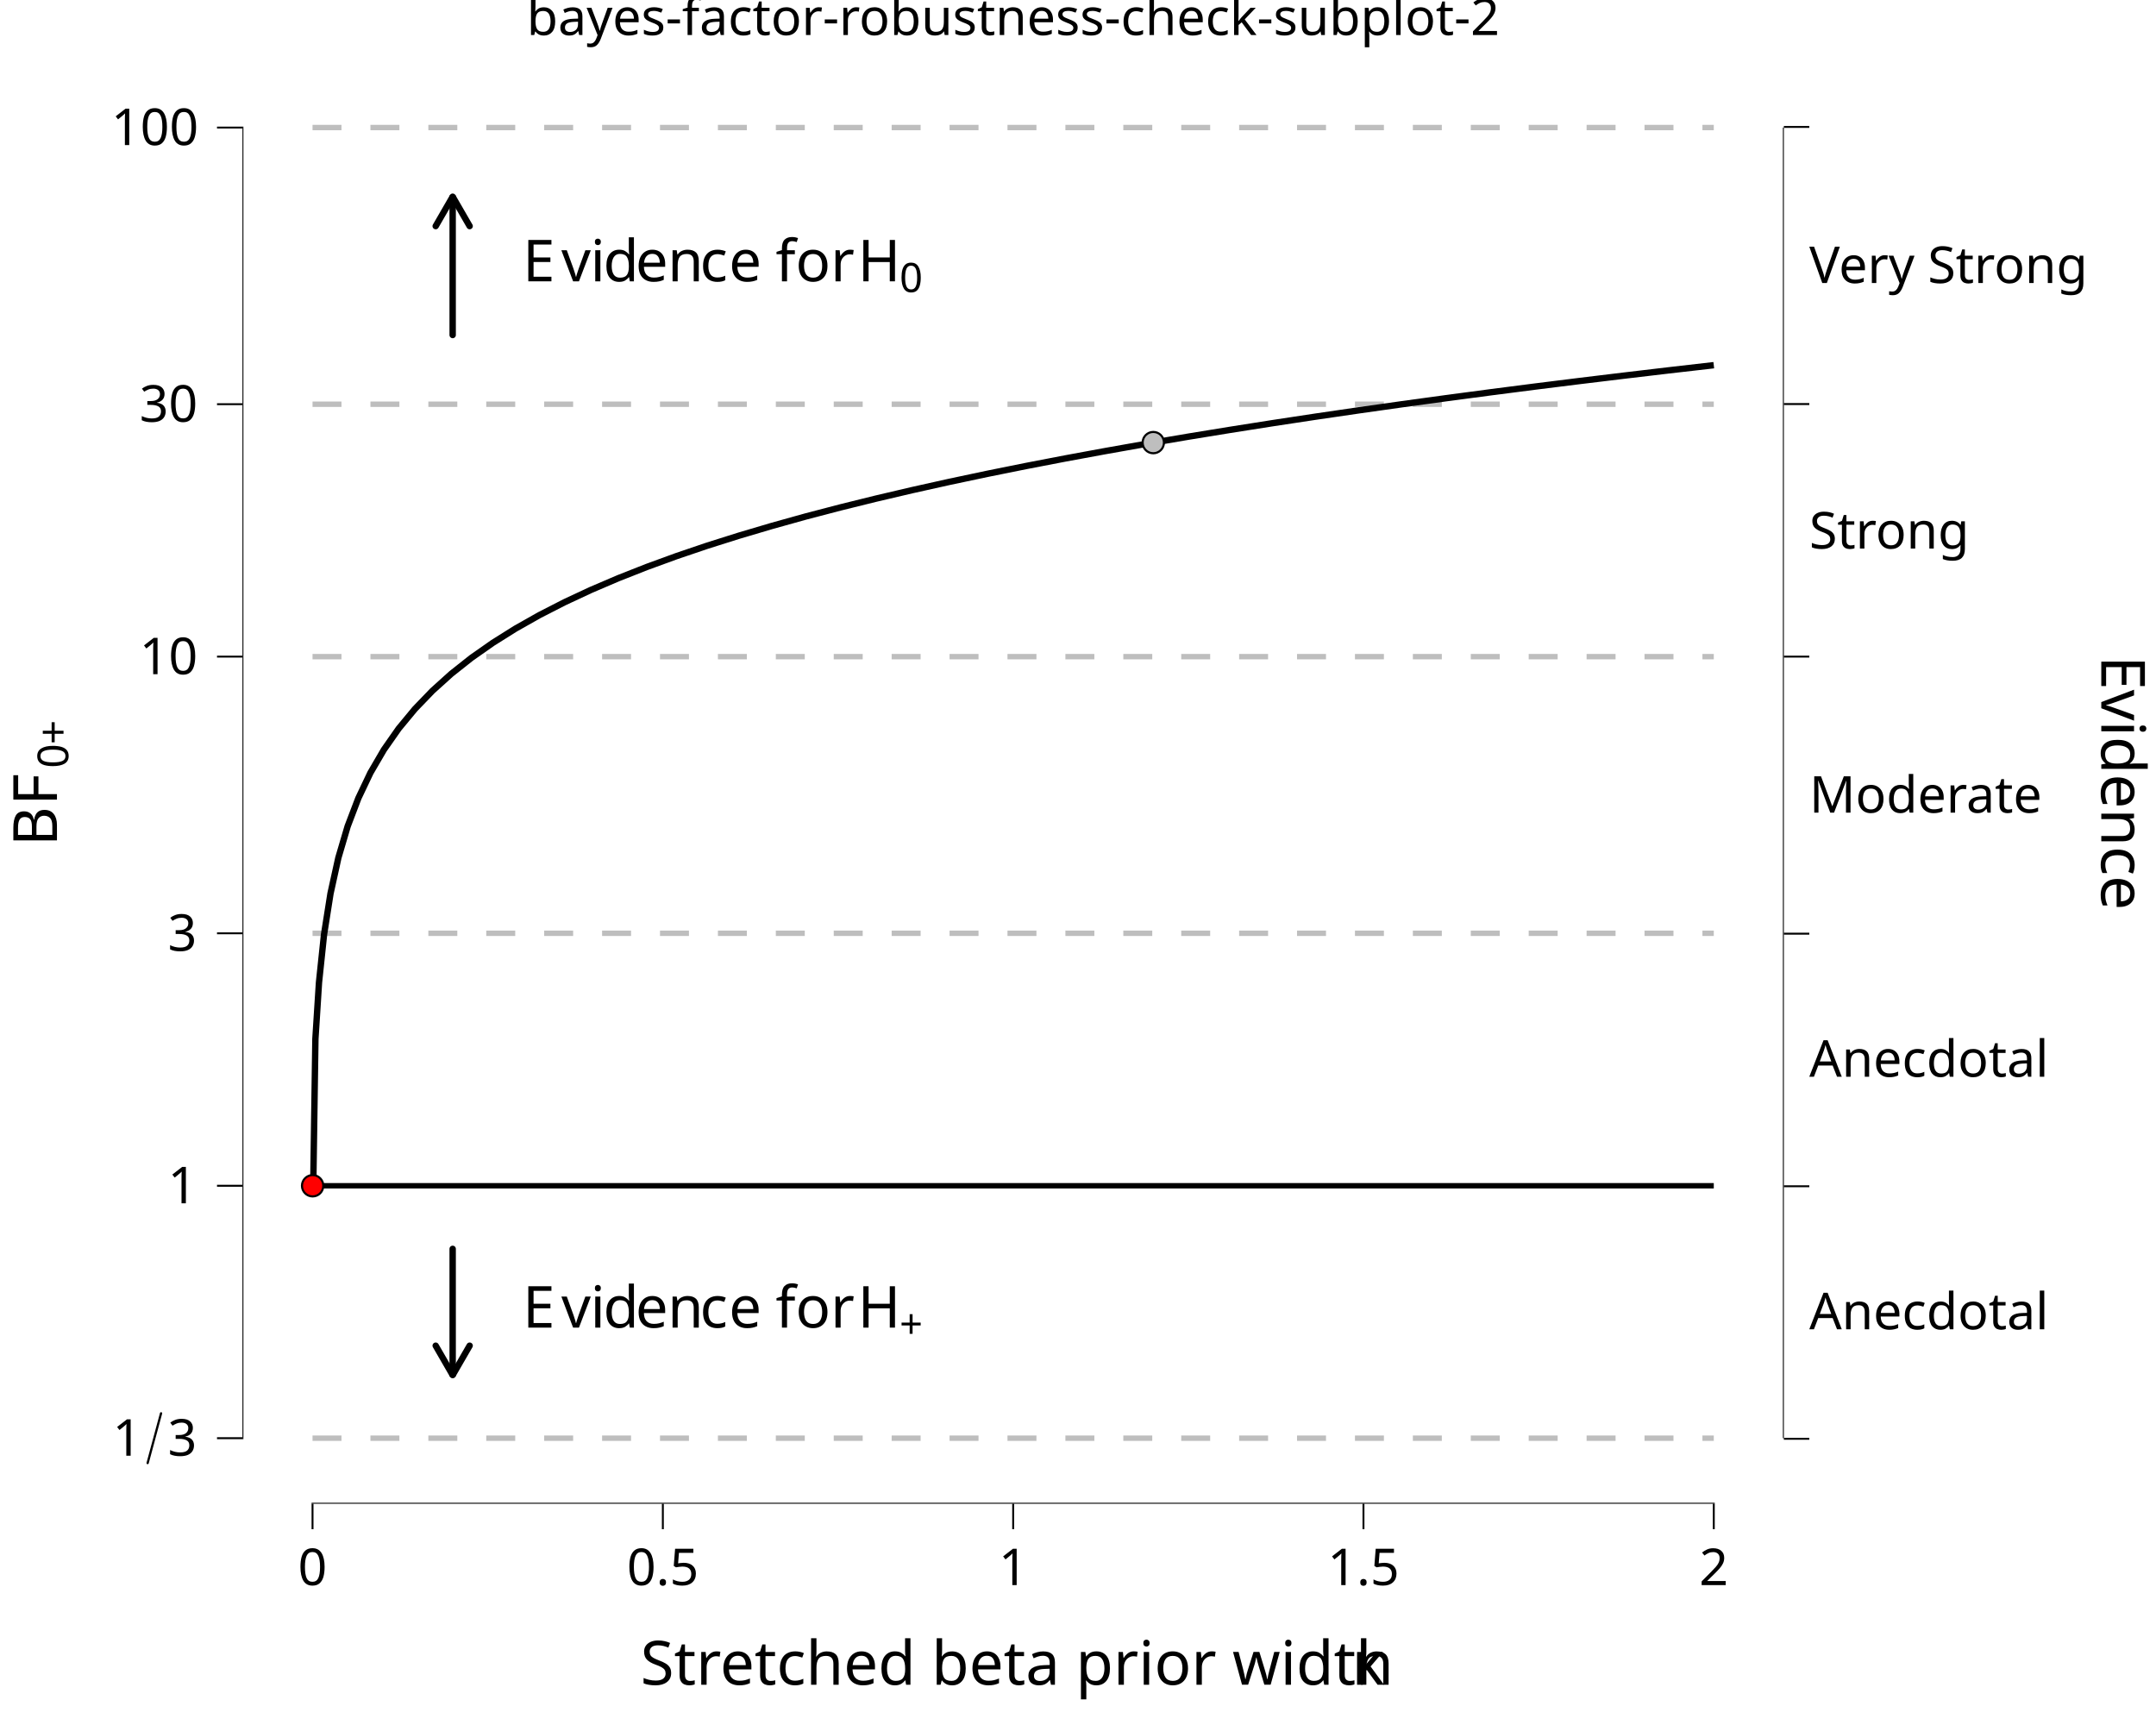
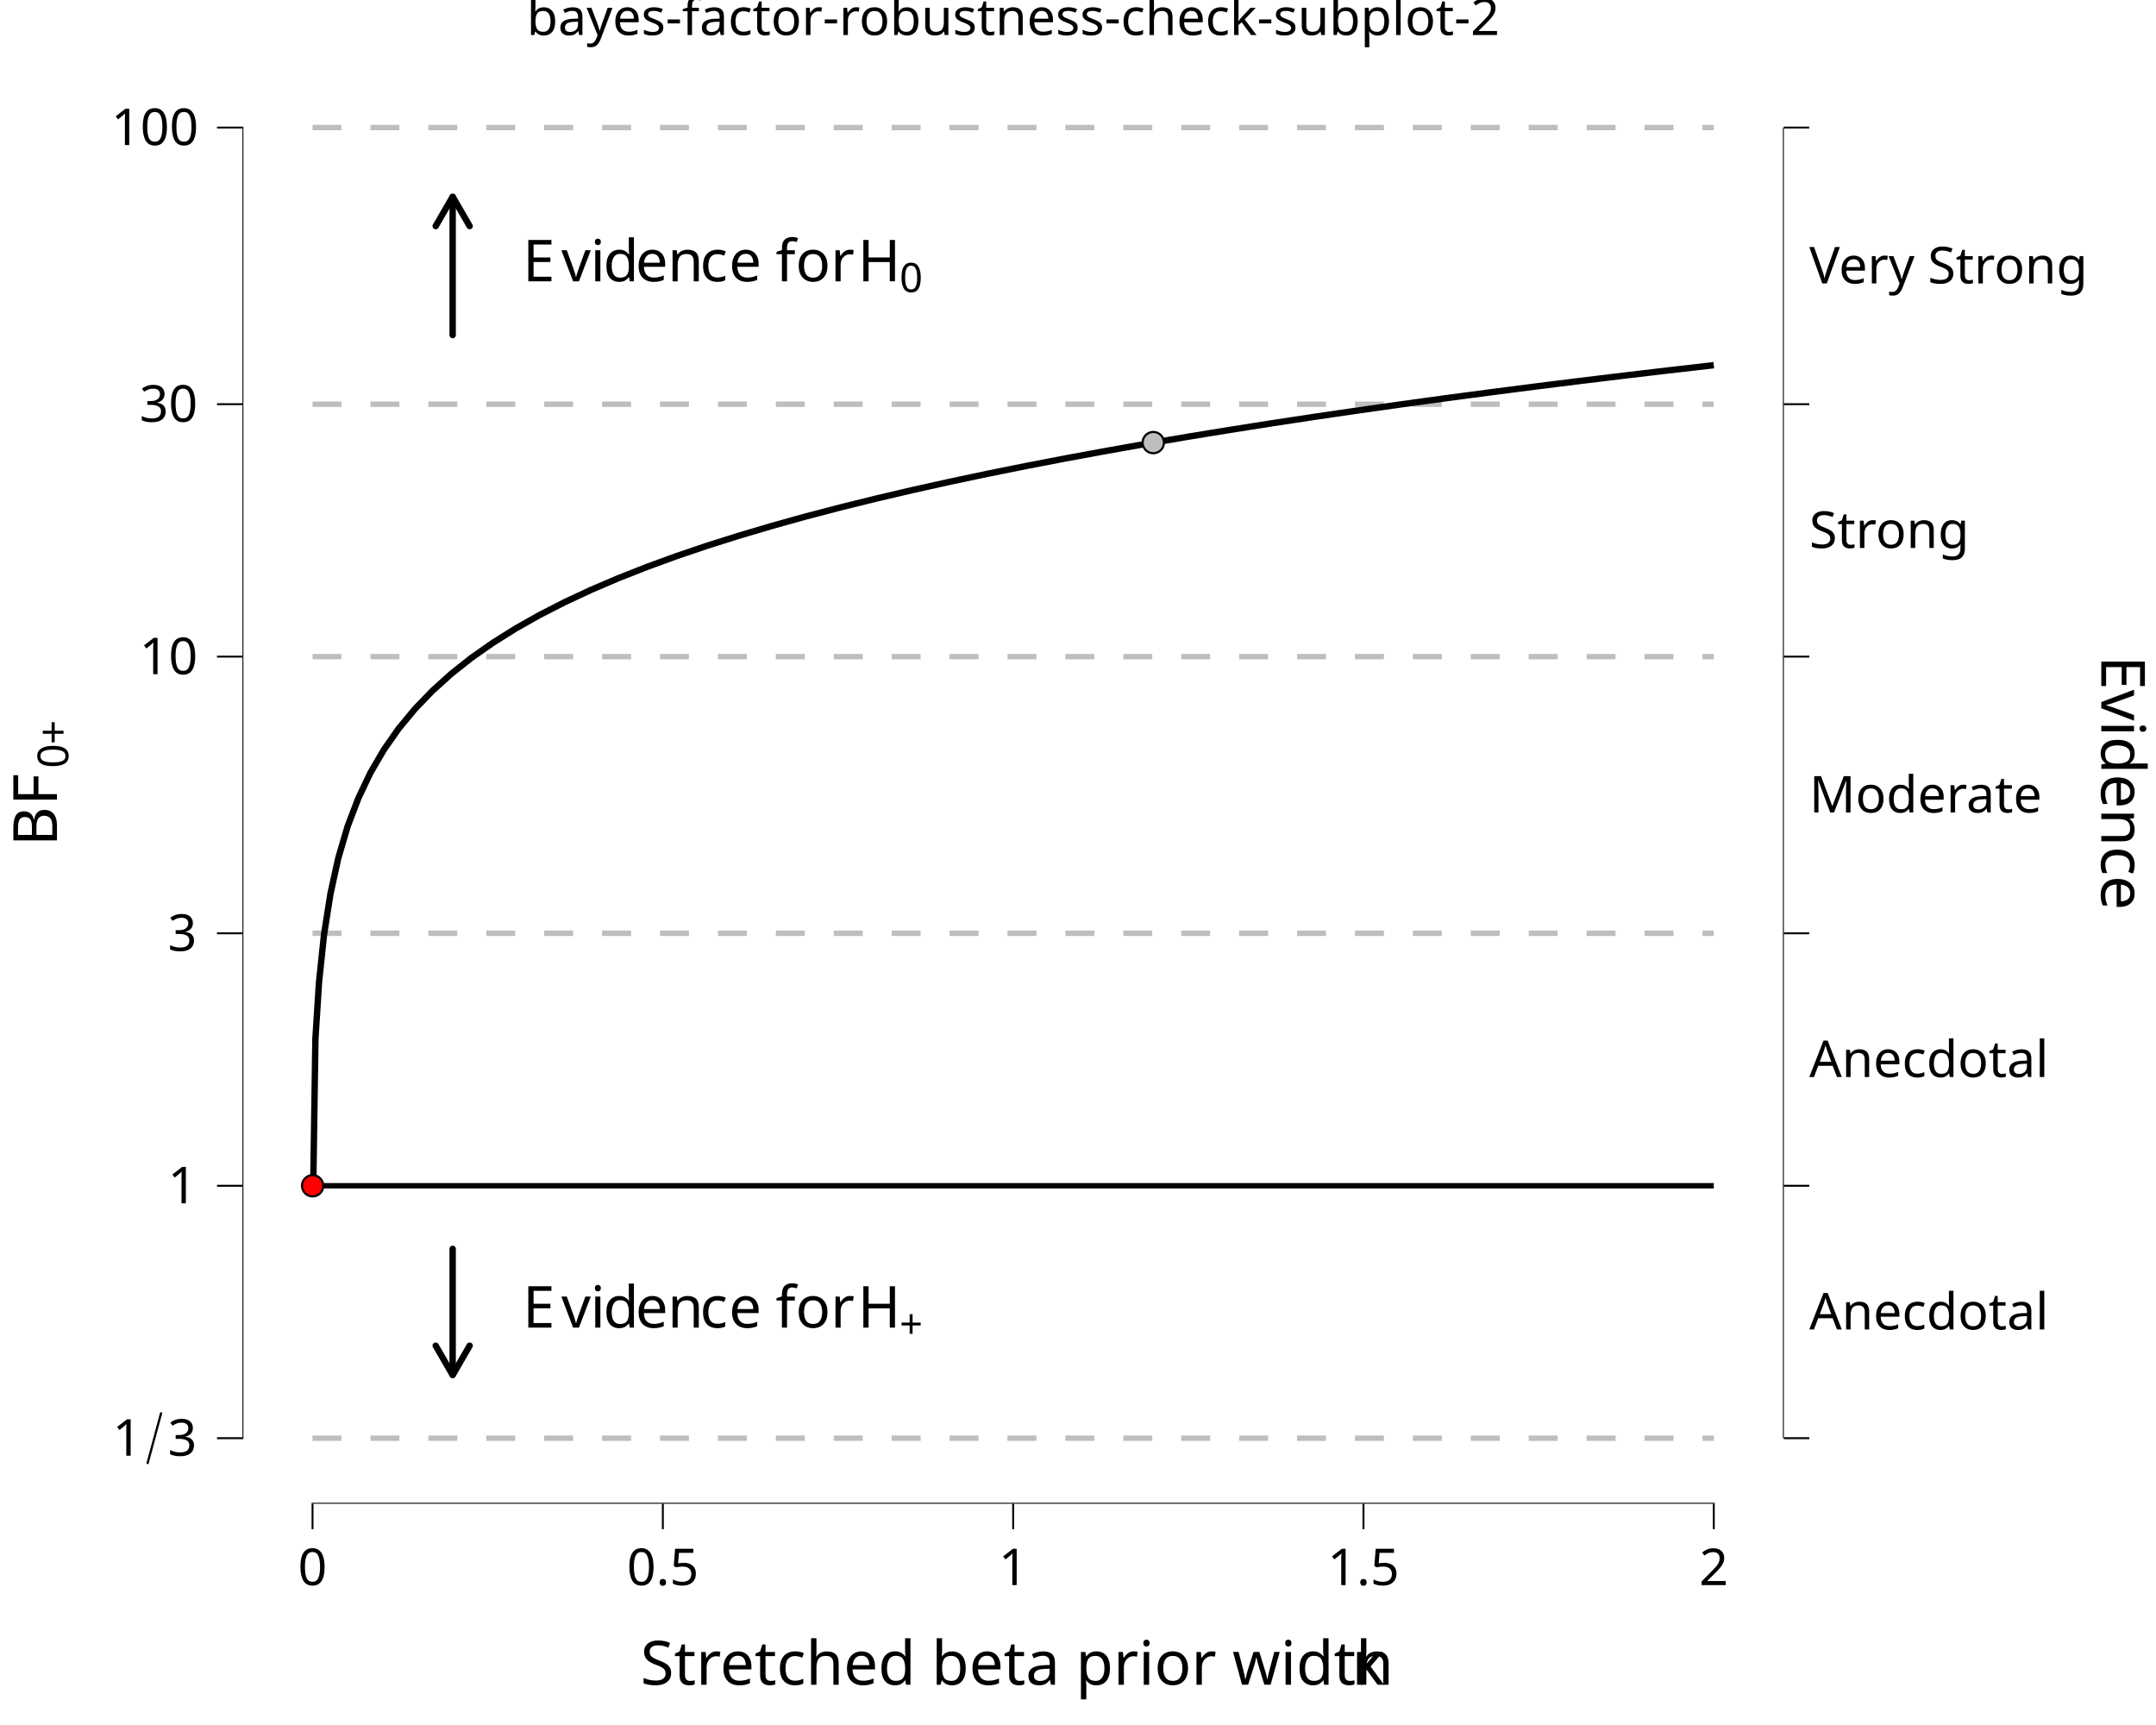
<svg xmlns="http://www.w3.org/2000/svg" class="svglite" data-engine-version="2.0" width="720.00pt" height="576.00pt" viewBox="0 0 720.00 576.00">
  <defs>
    <style type="text/css">
    .svglite line, .svglite polyline, .svglite polygon, .svglite path, .svglite rect, .svglite circle {
      fill: none;
      stroke: #000000;
      stroke-linecap: round;
      stroke-linejoin: round;
      stroke-miterlimit: 10.00;
    }
  </style>
  </defs>
  <rect width="100%" height="100%" style="stroke: none; fill: #FFFFFF;" />
  <defs>
    <clipPath id="cpMC4wMHw3MjAuMDB8MC4wMHw1NzYuMDA=">
      <rect x="0.00" y="0.00" width="720.00" height="576.00" />
    </clipPath>
  </defs>
  <g clip-path="url(#cpMC4wMHw3MjAuMDB8MC4wMHw1NzYuMDA=)">
    <rect x="0.00" y="0.00" width="720.00" height="576.00" style="stroke-width: 10.67; stroke: none;" />
  </g>
  <defs>
    <clipPath id="cpODAuOTd8NTk1LjcyfDIwLjcxfDUwMi4xMQ==">
      <rect x="80.97" y="20.71" width="514.75" height="481.40" />
    </clipPath>
  </defs>
  <g clip-path="url(#cpODAuOTd8NTk1LjcyfDIwLjcxfDUwMi4xMQ==)">
    <rect x="80.97" y="20.71" width="514.75" height="481.40" style="stroke-width: 10.67; stroke: none;" />
    <line x1="104.37" y1="480.23" x2="572.32" y2="480.23" style="stroke-width: 1.81; stroke: #BEBEBE; stroke-dasharray: 9.67,9.67; stroke-linecap: butt;" />
    <line x1="104.37" y1="395.94" x2="572.32" y2="395.94" style="stroke-width: 1.81; stroke-linecap: butt;" />
    <line x1="104.37" y1="311.64" x2="572.32" y2="311.64" style="stroke-width: 1.81; stroke: #BEBEBE; stroke-dasharray: 9.67,9.67; stroke-linecap: butt;" />
    <line x1="104.37" y1="219.26" x2="572.32" y2="219.26" style="stroke-width: 1.81; stroke: #BEBEBE; stroke-dasharray: 9.67,9.67; stroke-linecap: butt;" />
    <line x1="104.37" y1="134.97" x2="572.32" y2="134.97" style="stroke-width: 1.81; stroke: #BEBEBE; stroke-dasharray: 9.67,9.67; stroke-linecap: butt;" />
    <line x1="104.37" y1="42.59" x2="572.32" y2="42.59" style="stroke-width: 1.81; stroke: #BEBEBE; stroke-dasharray: 9.67,9.67; stroke-linecap: butt;" />
    <polyline points="104.40,395.94 104.61,395.94 105.33,346.90 106.53,328.05 108.21,312.07 110.37,298.36 113.00,286.42 116.10,275.90 119.68,266.51 123.71,258.04 128.21,250.33 133.16,243.26 138.57,236.73 144.42,230.66 150.71,224.99 157.44,219.66 164.59,214.65 172.16,209.90 180.14,205.39 188.52,201.10 197.30,197.00 206.46,193.08 216.00,189.32 225.91,185.70 236.17,182.22 246.78,178.87 257.72,175.63 268.98,172.49 280.56,169.46 292.44,166.52 304.60,163.67 317.04,160.90 329.74,158.21 342.69,155.60 355.88,153.06 369.29,150.59 382.90,148.18 396.72,145.83 410.71,143.55 424.87,141.32 439.18,139.15 453.62,137.04 468.19,134.98 482.87,132.97 497.64,131.01 512.48,129.10 527.39,127.24 542.34,125.43 557.32,123.66 572.32,121.94 " style="stroke-width: 2.13; stroke-linecap: butt;" />
    <circle cx="104.40" cy="395.94" r="3.56" style="stroke-width: 0.71; fill: #FF0000;" />
    <circle cx="385.14" cy="147.79" r="3.56" style="stroke-width: 0.71; fill: #BEBEBE;" />
    <line x1="151.17" y1="417.01" x2="151.17" y2="459.16" style="stroke-width: 2.13; stroke-linejoin: bevel;" />
    <polyline points="145.50,449.34 151.17,459.16 156.84,449.34 " style="stroke-width: 2.13; stroke-linejoin: bevel;" />
    <line x1="151.17" y1="111.87" x2="151.17" y2="65.68" style="stroke-width: 2.13; stroke-linejoin: bevel;" />
    <polyline points="156.84,75.50 151.17,65.68 145.50,75.50 " style="stroke-width: 2.13; stroke-linejoin: bevel;" />
    <text x="174.56" y="443.31" style="font-size: 19.35px; font-family: sans;" textLength="12.91px" lengthAdjust="spacingAndGlyphs">E</text>
    <text x="187.47" y="443.31" style="font-size: 19.35px; font-family: sans;" textLength="9.68px" lengthAdjust="spacingAndGlyphs">v</text>
    <text x="197.15" y="443.31" style="font-size: 19.35px; font-family: sans;" textLength="4.30px" lengthAdjust="spacingAndGlyphs">i</text>
    <text x="201.45" y="443.31" style="font-size: 19.35px; font-family: sans;" textLength="10.76px" lengthAdjust="spacingAndGlyphs">d</text>
    <text x="212.21" y="443.31" style="font-size: 19.35px; font-family: sans;" textLength="10.76px" lengthAdjust="spacingAndGlyphs">e</text>
    <text x="222.97" y="443.31" style="font-size: 19.35px; font-family: sans;" textLength="10.76px" lengthAdjust="spacingAndGlyphs">n</text>
    <text x="233.73" y="443.31" style="font-size: 19.35px; font-family: sans;" textLength="9.68px" lengthAdjust="spacingAndGlyphs">c</text>
    <text x="243.42" y="443.31" style="font-size: 19.35px; font-family: sans;" textLength="10.76px" lengthAdjust="spacingAndGlyphs">e</text>
    <text x="254.18" y="443.31" style="font-size: 19.35px; font-family: sans;" textLength="4.84px" lengthAdjust="spacingAndGlyphs"> </text>
    <text x="259.02" y="443.31" style="font-size: 19.35px; font-family: sans;" textLength="22.58px" lengthAdjust="spacingAndGlyphs">for</text>
    <text x="281.60" y="443.31" style="font-size: 19.35px; font-family: sans;" textLength="4.84px" lengthAdjust="spacingAndGlyphs"> </text>
    <text x="286.44" y="443.31" style="font-size: 19.35px; font-family: sans;" textLength="13.98px" lengthAdjust="spacingAndGlyphs">H</text>
    <text x="300.41" y="446.88" style="font-size: 13.54px; font-family: sans;" textLength="7.91px" lengthAdjust="spacingAndGlyphs">+</text>
    <text x="174.56" y="93.94" style="font-size: 19.35px; font-family: sans;" textLength="12.91px" lengthAdjust="spacingAndGlyphs">E</text>
    <text x="187.47" y="93.94" style="font-size: 19.35px; font-family: sans;" textLength="9.68px" lengthAdjust="spacingAndGlyphs">v</text>
    <text x="197.15" y="93.94" style="font-size: 19.35px; font-family: sans;" textLength="4.30px" lengthAdjust="spacingAndGlyphs">i</text>
    <text x="201.45" y="93.94" style="font-size: 19.35px; font-family: sans;" textLength="10.76px" lengthAdjust="spacingAndGlyphs">d</text>
    <text x="212.21" y="93.94" style="font-size: 19.35px; font-family: sans;" textLength="10.76px" lengthAdjust="spacingAndGlyphs">e</text>
    <text x="222.97" y="93.94" style="font-size: 19.35px; font-family: sans;" textLength="10.76px" lengthAdjust="spacingAndGlyphs">n</text>
    <text x="233.73" y="93.94" style="font-size: 19.35px; font-family: sans;" textLength="9.68px" lengthAdjust="spacingAndGlyphs">c</text>
    <text x="243.42" y="93.94" style="font-size: 19.35px; font-family: sans;" textLength="10.76px" lengthAdjust="spacingAndGlyphs">e</text>
    <text x="254.18" y="93.94" style="font-size: 19.35px; font-family: sans;" textLength="4.84px" lengthAdjust="spacingAndGlyphs"> </text>
    <text x="259.02" y="93.94" style="font-size: 19.35px; font-family: sans;" textLength="22.58px" lengthAdjust="spacingAndGlyphs">for</text>
    <text x="281.60" y="93.94" style="font-size: 19.35px; font-family: sans;" textLength="4.84px" lengthAdjust="spacingAndGlyphs"> </text>
    <text x="286.44" y="93.94" style="font-size: 19.35px; font-family: sans;" textLength="13.98px" lengthAdjust="spacingAndGlyphs">H</text>
    <text x="300.41" y="97.52" style="font-size: 13.54px; font-family: sans;" textLength="7.53px" lengthAdjust="spacingAndGlyphs">0</text>
    <line x1="104.05" y1="502.11" x2="572.64" y2="502.11" style="stroke-width: 0.64; stroke-linecap: butt;" />
    <line x1="80.97" y1="480.55" x2="80.97" y2="42.27" style="stroke-width: 0.64; stroke-linecap: butt;" />
    <line x1="595.72" y1="480.23" x2="595.72" y2="42.59" style="stroke-width: 0.64; stroke-linecap: butt;" />
    <rect x="80.97" y="20.71" width="514.75" height="481.40" style="stroke-width: 0.00; stroke: none;" />
  </g>
  <g clip-path="url(#cpMC4wMHw3MjAuMDB8MC4wMHw1NzYuMDA=)">
    <polyline points="80.97,502.11 80.97,20.71 " style="stroke-width: 0.00; stroke: none; stroke-linecap: butt;" />
    <text x="37.60" y="486.08" style="font-size: 17.00px; font-family: sans;" textLength="9.46px" lengthAdjust="spacingAndGlyphs">1</text>
    <polyline points="49.30,488.54 53.79,471.92 " style="stroke-width: 0.75;" />
    <text x="56.04" y="486.08" style="font-size: 17.00px; font-family: sans;" textLength="9.46px" lengthAdjust="spacingAndGlyphs">3</text>
    <text x="56.04" y="401.79" style="font-size: 17.00px; font-family: sans;" textLength="9.46px" lengthAdjust="spacingAndGlyphs">1</text>
    <text x="56.04" y="317.50" style="font-size: 17.00px; font-family: sans;" textLength="9.46px" lengthAdjust="spacingAndGlyphs">3</text>
    <text x="46.58" y="225.12" style="font-size: 17.00px; font-family: sans;" textLength="18.91px" lengthAdjust="spacingAndGlyphs">10</text>
    <text x="46.58" y="140.82" style="font-size: 17.00px; font-family: sans;" textLength="18.91px" lengthAdjust="spacingAndGlyphs">30</text>
    <text x="37.13" y="48.44" style="font-size: 17.00px; font-family: sans;" textLength="28.37px" lengthAdjust="spacingAndGlyphs">100</text>
    <polyline points="72.47,480.23 80.97,480.23 " style="stroke-width: 0.64; stroke-linecap: butt;" />
    <polyline points="72.47,395.94 80.97,395.94 " style="stroke-width: 0.64; stroke-linecap: butt;" />
    <polyline points="72.47,311.64 80.97,311.64 " style="stroke-width: 0.64; stroke-linecap: butt;" />
    <polyline points="72.47,219.26 80.97,219.26 " style="stroke-width: 0.64; stroke-linecap: butt;" />
    <polyline points="72.47,134.97 80.97,134.97 " style="stroke-width: 0.64; stroke-linecap: butt;" />
    <polyline points="72.47,42.59 80.97,42.59 " style="stroke-width: 0.64; stroke-linecap: butt;" />
    <polyline points="595.72,502.11 595.72,20.71 " style="stroke-width: 0.00; stroke: none; stroke-linecap: butt;" />
-     <polyline points="595.72,480.43 604.22,480.43 " style="stroke-width: 0.64; stroke-linecap: butt;" />
-     <polyline points="595.72,438.02 604.22,438.02 " style="stroke-width: 0.64; stroke: none; stroke-linecap: butt;" />
-     <polyline points="595.72,396.10 604.22,396.10 " style="stroke-width: 0.64; stroke-linecap: butt;" />
-     <polyline points="595.72,353.69 604.22,353.69 " style="stroke-width: 0.64; stroke: none; stroke-linecap: butt;" />
-     <polyline points="595.72,311.77 604.22,311.77 " style="stroke-width: 0.64; stroke-linecap: butt;" />
-     <polyline points="595.72,265.51 604.22,265.51 " style="stroke-width: 0.64; stroke: none; stroke-linecap: butt;" />
-     <polyline points="595.72,219.25 604.22,219.25 " style="stroke-width: 0.64; stroke-linecap: butt;" />
-     <polyline points="595.72,177.32 604.22,177.32 " style="stroke-width: 0.64; stroke: none; stroke-linecap: butt;" />
-     <polyline points="595.72,134.92 604.22,134.92 " style="stroke-width: 0.64; stroke-linecap: butt;" />
-     <polyline points="595.72,88.65 604.22,88.65 " style="stroke-width: 0.64; stroke: none; stroke-linecap: butt;" />
-     <polyline points="595.72,42.39 604.22,42.39 " style="stroke-width: 0.64; stroke-linecap: butt;" />
-     <text x="604.22" y="443.87" style="font-size: 17.00px; font-family: sans;" textLength="75.62px" lengthAdjust="spacingAndGlyphs">Anecdotal</text>
-     <text x="604.22" y="359.54" style="font-size: 17.00px; font-family: sans;" textLength="75.62px" lengthAdjust="spacingAndGlyphs">Anecdotal</text>
-     <text x="604.22" y="271.36" style="font-size: 17.00px; font-family: sans;" textLength="71.83px" lengthAdjust="spacingAndGlyphs">Moderate</text>
-     <text x="604.22" y="183.17" style="font-size: 17.00px; font-family: sans;" textLength="50.09px" lengthAdjust="spacingAndGlyphs">Strong</text>
-     <text x="604.22" y="94.50" style="font-size: 17.00px; font-family: sans;" textLength="89.78px" lengthAdjust="spacingAndGlyphs">Very Strong</text>
+     <polyline points="595.72,480.23 604.22,480.23 " style="stroke-width: 0.64; stroke-linecap: butt;" />
+     <polyline points="595.72,438.08 604.22,438.08 " style="stroke-width: 0.64; stroke: none; stroke-linecap: butt;" />
+     <polyline points="595.72,395.94 604.22,395.94 " style="stroke-width: 0.64; stroke-linecap: butt;" />
+     <polyline points="595.72,353.79 604.22,353.79 " style="stroke-width: 0.64; stroke: none; stroke-linecap: butt;" />
+     <polyline points="595.72,311.64 604.22,311.64 " style="stroke-width: 0.64; stroke-linecap: butt;" />
+     <polyline points="595.72,265.45 604.22,265.45 " style="stroke-width: 0.64; stroke: none; stroke-linecap: butt;" />
+     <polyline points="595.72,219.26 604.22,219.26 " style="stroke-width: 0.64; stroke-linecap: butt;" />
+     <polyline points="595.72,177.12 604.22,177.12 " style="stroke-width: 0.64; stroke: none; stroke-linecap: butt;" />
+     <polyline points="595.72,134.97 604.22,134.97 " style="stroke-width: 0.64; stroke-linecap: butt;" />
+     <polyline points="595.72,88.78 604.22,88.78 " style="stroke-width: 0.64; stroke: none; stroke-linecap: butt;" />
+     <polyline points="595.72,42.59 604.22,42.59 " style="stroke-width: 0.64; stroke-linecap: butt;" />
+     <text x="604.22" y="443.93" style="font-size: 17.00px; font-family: sans;" textLength="75.62px" lengthAdjust="spacingAndGlyphs">Anecdotal</text>
+     <text x="604.22" y="359.64" style="font-size: 17.00px; font-family: sans;" textLength="75.62px" lengthAdjust="spacingAndGlyphs">Anecdotal</text>
+     <text x="604.22" y="271.30" style="font-size: 17.00px; font-family: sans;" textLength="71.83px" lengthAdjust="spacingAndGlyphs">Moderate</text>
+     <text x="604.22" y="182.97" style="font-size: 17.00px; font-family: sans;" textLength="50.09px" lengthAdjust="spacingAndGlyphs">Strong</text>
+     <text x="604.22" y="94.63" style="font-size: 17.00px; font-family: sans;" textLength="89.78px" lengthAdjust="spacingAndGlyphs">Very Strong</text>
    <polyline points="80.97,502.11 595.72,502.11 " style="stroke-width: 0.00; stroke: none; stroke-linecap: butt;" />
    <polyline points="104.37,510.62 104.37,502.11 " style="stroke-width: 0.64; stroke-linecap: butt;" />
    <polyline points="221.36,510.62 221.36,502.11 " style="stroke-width: 0.64; stroke-linecap: butt;" />
    <polyline points="338.35,510.62 338.35,502.11 " style="stroke-width: 0.64; stroke-linecap: butt;" />
    <polyline points="455.33,510.62 455.33,502.11 " style="stroke-width: 0.64; stroke-linecap: butt;" />
    <polyline points="572.32,510.62 572.32,502.11 " style="stroke-width: 0.64; stroke-linecap: butt;" />
    <text x="104.37" y="529.29" text-anchor="middle" style="font-size: 17.00px; font-family: sans;" textLength="9.46px" lengthAdjust="spacingAndGlyphs">0</text>
    <text x="221.36" y="529.29" text-anchor="middle" style="font-size: 17.00px; font-family: sans;" textLength="23.63px" lengthAdjust="spacingAndGlyphs">0.5</text>
    <text x="338.35" y="529.29" text-anchor="middle" style="font-size: 17.00px; font-family: sans;" textLength="9.46px" lengthAdjust="spacingAndGlyphs">1</text>
    <text x="455.33" y="529.29" text-anchor="middle" style="font-size: 17.00px; font-family: sans;" textLength="23.63px" lengthAdjust="spacingAndGlyphs">1.5</text>
    <text x="572.32" y="529.29" text-anchor="middle" style="font-size: 17.00px; font-family: sans;" textLength="9.46px" lengthAdjust="spacingAndGlyphs">2</text>
    <text x="213.88" y="562.55" style="font-size: 20.40px; font-family: sans;" textLength="232.47px" lengthAdjust="spacingAndGlyphs">Stretched beta prior width</text>
    <text x="446.35" y="562.55" style="font-size: 20.40px; font-family: sans;" textLength="5.10px" lengthAdjust="spacingAndGlyphs"> </text>
    <text x="451.46" y="562.55" style="font-size: 20.40px; font-family: sans;" textLength="11.36px" lengthAdjust="spacingAndGlyphs">κ</text>
    <text transform="translate(19.02,282.59) rotate(-90)" style="font-size: 20.40px; font-family: sans;" textLength="13.61px" lengthAdjust="spacingAndGlyphs">B</text>
    <text transform="translate(19.02,268.98) rotate(-90)" style="font-size: 20.40px; font-family: sans;" textLength="12.46px" lengthAdjust="spacingAndGlyphs">F</text>
    <text transform="translate(22.79,256.52) rotate(-90)" style="font-size: 14.28px; font-family: sans;" textLength="7.94px" lengthAdjust="spacingAndGlyphs">0</text>
    <text transform="translate(22.79,248.58) rotate(-90)" style="font-size: 14.28px; font-family: sans;" textLength="8.35px" lengthAdjust="spacingAndGlyphs">+</text>
    <text transform="translate(701.73,261.41) rotate(90)" text-anchor="middle" style="font-size: 20.40px; font-family: sans;" textLength="83.94px" lengthAdjust="spacingAndGlyphs">Evidence</text>
    <text x="338.35" y="11.70" text-anchor="middle" style="font-size: 17.00px; font-family: sans;" textLength="308.10px" lengthAdjust="spacingAndGlyphs">bayes-factor-robustness-check-subplot-2</text>
  </g>
</svg>
